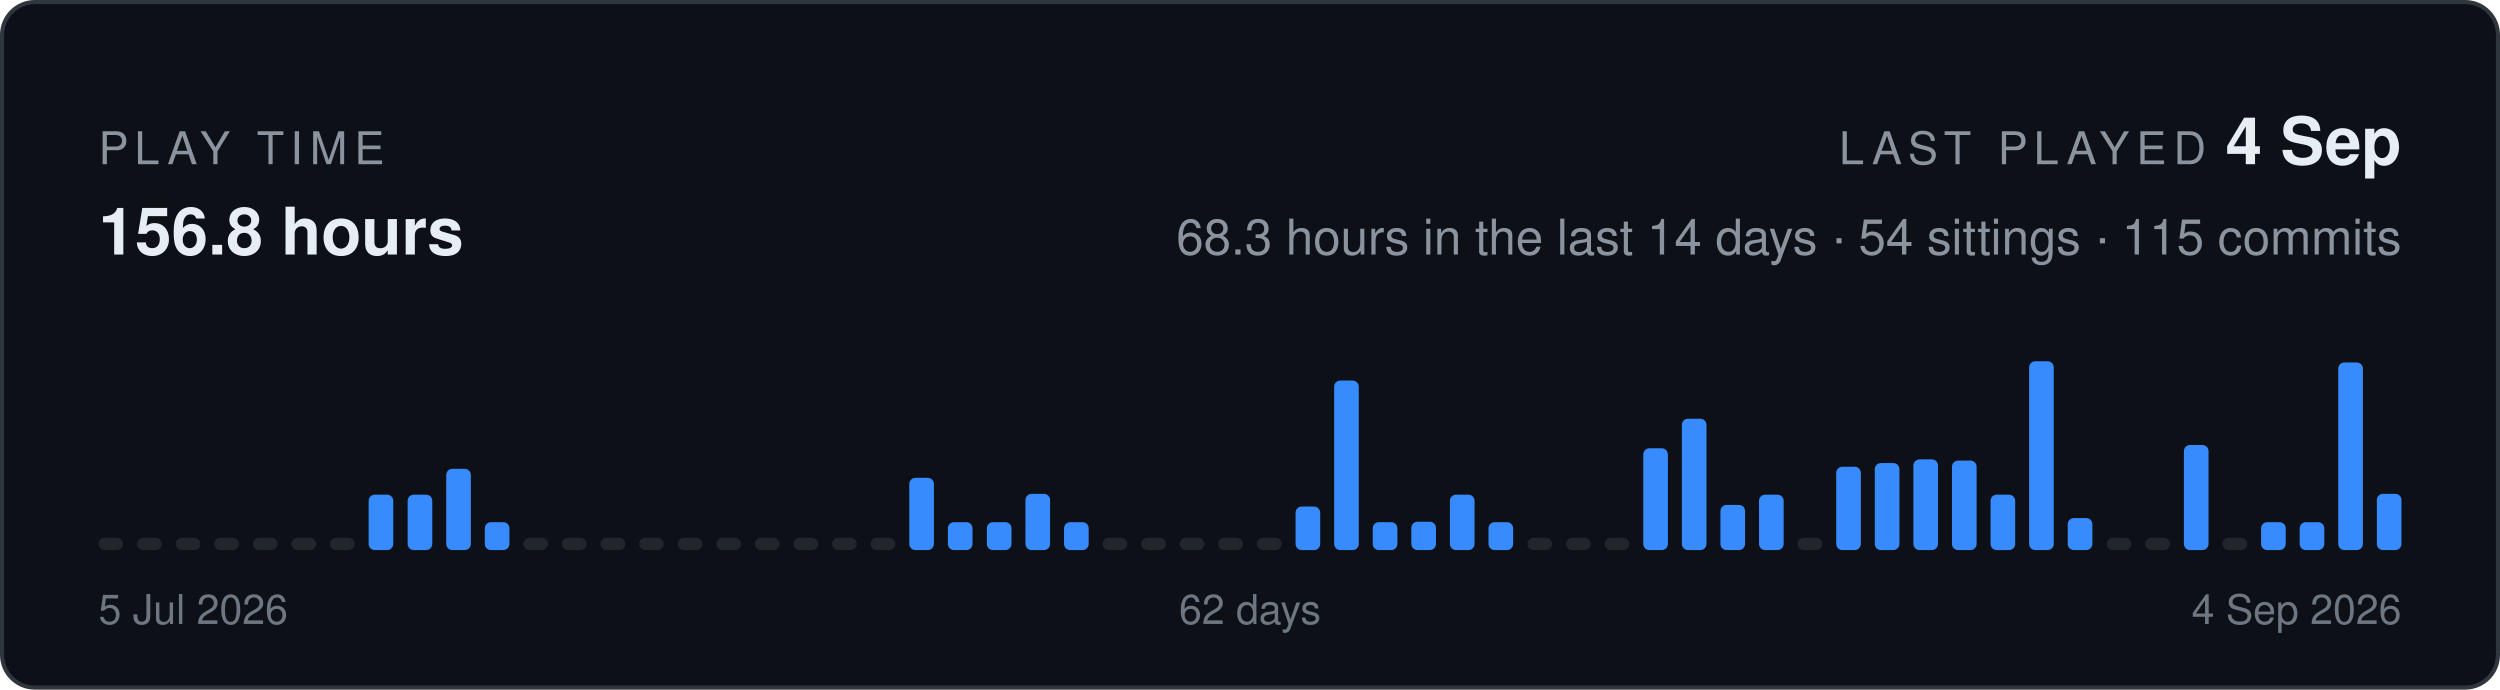
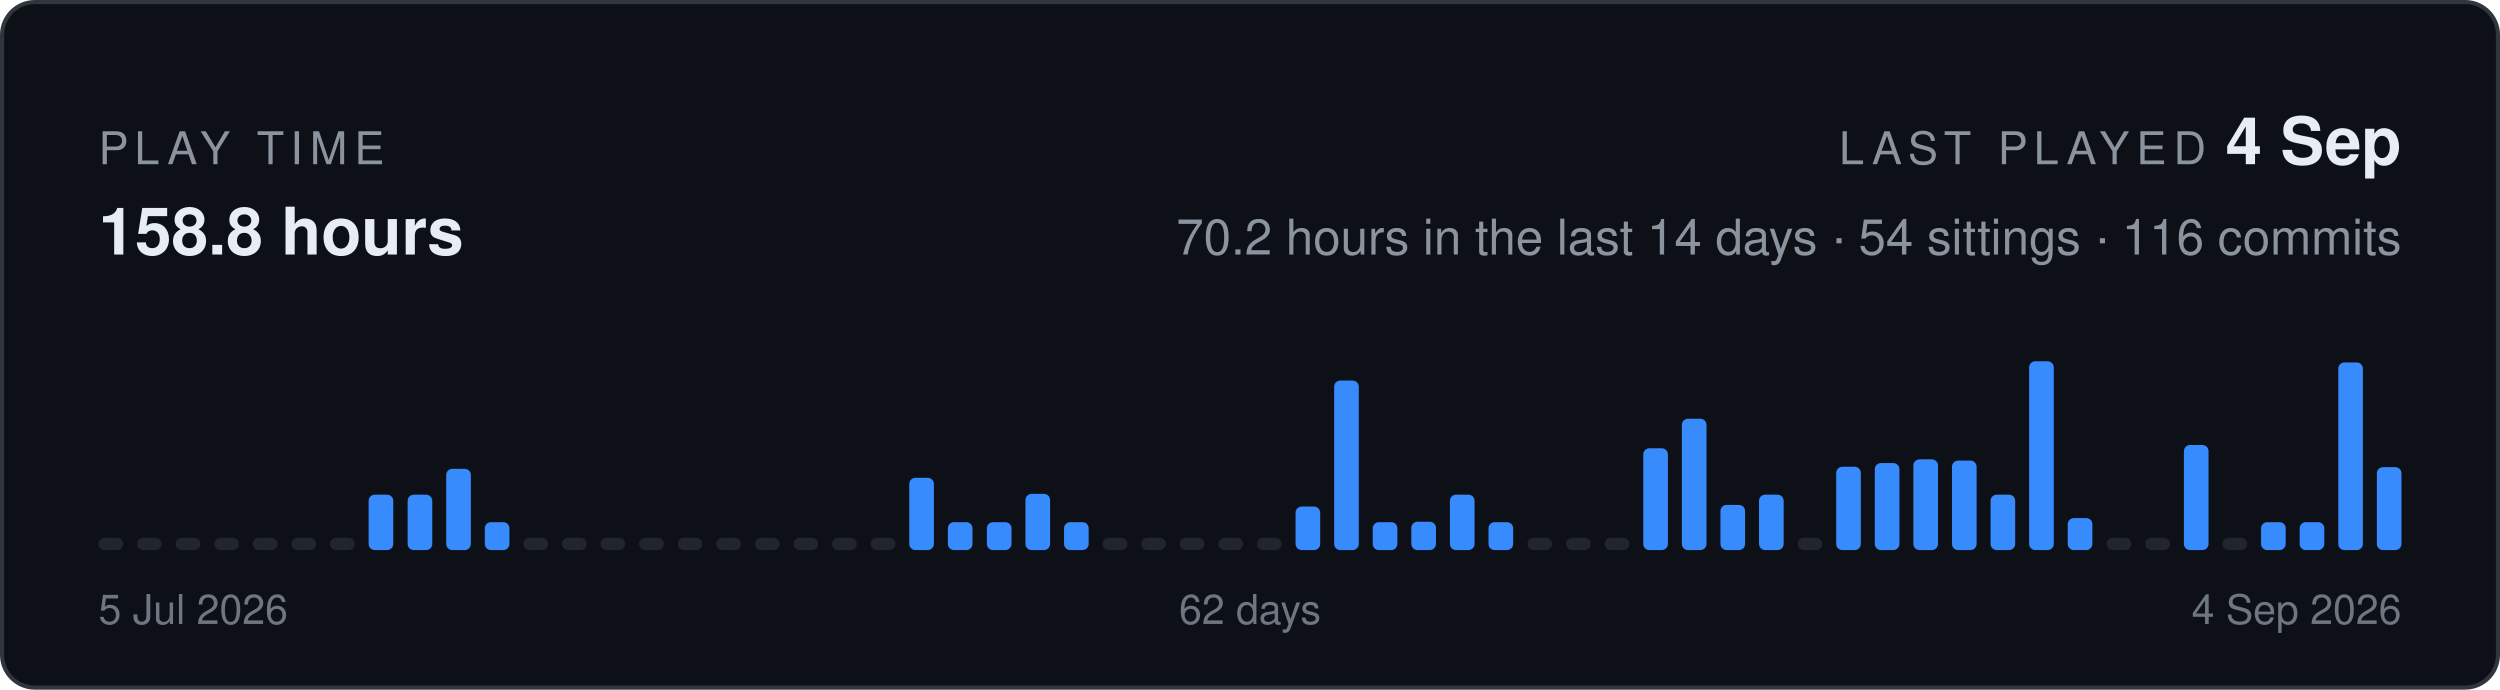
- <svg xmlns="http://www.w3.org/2000/svg" width="609" height="168" viewBox="0 0 609 168" role="img" aria-label="Play time: 156.8 hours over 115 commits, last played 4 Sep">
+ <svg xmlns="http://www.w3.org/2000/svg" width="609" height="168" viewBox="0 0 609 168" role="img" aria-label="Play time: 158.8 hours over 116 commits, last played 4 Sep">
  <style>
    .card { fill: #0d1117; stroke: #30363d }
    text { font-family: -apple-system, BlinkMacSystemFont, "Segoe UI", Helvetica, Arial, sans-serif }
    .label { font-size: 11px; letter-spacing: 1.7px; fill: #8b949e }
    .stat { font-size: 16px; font-weight: 600; letter-spacing: normal; fill: #e6edf3 }
    .note { font-size: 12px; fill: #8b949e }
    .axis { font-size: 10px; fill: #6e7681 }
    .bar { fill: #388bfd }
    .bar-quiet { fill: #21262d }
  </style>
  <rect class="card" x="0.5" y="0.5" width="608" height="167" rx="8" />
  <text class="label" x="24" y="40">PLAY TIME</text>
-   <text class="stat" x="24" y="62">156.8 hours</text>
+   <text class="stat" x="24" y="62">158.8 hours</text>
  <text class="label" x="585" y="40" text-anchor="end">LAST PLAYED <tspan class="stat">4 Sep</tspan>
  </text>
-   <text class="note" x="585" y="62" text-anchor="end">68.3 hours in the last 14 days   ·   54 sittings   ·   115 commits</text>
+   <text class="note" x="585" y="62" text-anchor="end">70.2 hours in the last 14 days   ·   54 sittings   ·   116 commits</text>
  <rect class="bar-quiet" x="24.0" y="131.0" width="6" height="3.0" rx="1.5" />
  <rect class="bar-quiet" x="33.4" y="131.0" width="6" height="3.0" rx="1.5" />
  <rect class="bar-quiet" x="42.8" y="131.0" width="6" height="3.0" rx="1.5" />
  <rect class="bar-quiet" x="52.2" y="131.0" width="6" height="3.0" rx="1.5" />
  <rect class="bar-quiet" x="61.6" y="131.0" width="6" height="3.0" rx="1.5" />
  <rect class="bar-quiet" x="71.0" y="131.0" width="6" height="3.0" rx="1.5" />
  <rect class="bar-quiet" x="80.4" y="131.0" width="6" height="3.0" rx="1.5" />
  <rect class="bar" x="89.8" y="120.5" width="6" height="13.5" rx="1.5" />
  <rect class="bar" x="99.3" y="120.5" width="6" height="13.5" rx="1.5" />
  <rect class="bar" x="108.7" y="114.2" width="6" height="19.8" rx="1.5" />
  <rect class="bar" x="118.1" y="127.2" width="6" height="6.8" rx="1.5" />
  <rect class="bar-quiet" x="127.5" y="131.0" width="6" height="3.0" rx="1.5" />
  <rect class="bar-quiet" x="136.9" y="131.0" width="6" height="3.0" rx="1.5" />
  <rect class="bar-quiet" x="146.3" y="131.0" width="6" height="3.0" rx="1.5" />
  <rect class="bar-quiet" x="155.7" y="131.0" width="6" height="3.0" rx="1.5" />
  <rect class="bar-quiet" x="165.1" y="131.0" width="6" height="3.0" rx="1.5" />
  <rect class="bar-quiet" x="174.5" y="131.0" width="6" height="3.0" rx="1.5" />
  <rect class="bar-quiet" x="183.9" y="131.0" width="6" height="3.0" rx="1.5" />
  <rect class="bar-quiet" x="193.3" y="131.0" width="6" height="3.0" rx="1.5" />
  <rect class="bar-quiet" x="202.7" y="131.0" width="6" height="3.0" rx="1.5" />
  <rect class="bar-quiet" x="212.1" y="131.0" width="6" height="3.0" rx="1.5" />
  <rect class="bar" x="221.5" y="116.4" width="6" height="17.6" rx="1.5" />
  <rect class="bar" x="230.9" y="127.2" width="6" height="6.8" rx="1.5" />
  <rect class="bar" x="240.4" y="127.2" width="6" height="6.8" rx="1.5" />
  <rect class="bar" x="249.8" y="120.3" width="6" height="13.7" rx="1.5" />
  <rect class="bar" x="259.2" y="127.2" width="6" height="6.8" rx="1.5" />
  <rect class="bar-quiet" x="268.6" y="131.0" width="6" height="3.0" rx="1.5" />
  <rect class="bar-quiet" x="278.0" y="131.0" width="6" height="3.0" rx="1.5" />
  <rect class="bar-quiet" x="287.4" y="131.0" width="6" height="3.0" rx="1.5" />
  <rect class="bar-quiet" x="296.8" y="131.0" width="6" height="3.0" rx="1.5" />
  <rect class="bar-quiet" x="306.2" y="131.0" width="6" height="3.0" rx="1.5" />
  <rect class="bar" x="315.6" y="123.4" width="6" height="10.6" rx="1.5" />
  <rect class="bar" x="325.0" y="92.7" width="6" height="41.3" rx="1.5" />
  <rect class="bar" x="334.4" y="127.2" width="6" height="6.8" rx="1.5" />
  <rect class="bar" x="343.8" y="127.1" width="6" height="6.9" rx="1.5" />
  <rect class="bar" x="353.2" y="120.5" width="6" height="13.5" rx="1.5" />
  <rect class="bar" x="362.6" y="127.2" width="6" height="6.8" rx="1.5" />
  <rect class="bar-quiet" x="372.1" y="131.0" width="6" height="3.0" rx="1.5" />
  <rect class="bar-quiet" x="381.5" y="131.0" width="6" height="3.0" rx="1.5" />
  <rect class="bar-quiet" x="390.9" y="131.0" width="6" height="3.0" rx="1.5" />
  <rect class="bar" x="400.3" y="109.2" width="6" height="24.8" rx="1.5" />
  <rect class="bar" x="409.7" y="102.0" width="6" height="32.0" rx="1.5" />
  <rect class="bar" x="419.1" y="123.0" width="6" height="11.0" rx="1.5" />
  <rect class="bar" x="428.5" y="120.5" width="6" height="13.5" rx="1.5" />
  <rect class="bar-quiet" x="437.9" y="131.0" width="6" height="3.0" rx="1.5" />
  <rect class="bar" x="447.3" y="113.7" width="6" height="20.3" rx="1.5" />
  <rect class="bar" x="456.7" y="112.8" width="6" height="21.2" rx="1.5" />
  <rect class="bar" x="466.1" y="111.9" width="6" height="22.1" rx="1.5" />
  <rect class="bar" x="475.5" y="112.2" width="6" height="21.8" rx="1.5" />
  <rect class="bar" x="484.9" y="120.5" width="6" height="13.5" rx="1.5" />
  <rect class="bar" x="494.3" y="88.0" width="6" height="46.0" rx="1.5" />
  <rect class="bar" x="503.7" y="126.2" width="6" height="7.8" rx="1.5" />
  <rect class="bar-quiet" x="513.2" y="131.0" width="6" height="3.0" rx="1.5" />
  <rect class="bar-quiet" x="522.6" y="131.0" width="6" height="3.0" rx="1.5" />
  <rect class="bar" x="532.0" y="108.4" width="6" height="25.6" rx="1.5" />
  <rect class="bar-quiet" x="541.4" y="131.0" width="6" height="3.0" rx="1.5" />
  <rect class="bar" x="550.8" y="127.2" width="6" height="6.8" rx="1.5" />
  <rect class="bar" x="560.2" y="127.2" width="6" height="6.8" rx="1.5" />
  <rect class="bar" x="569.6" y="88.3" width="6" height="45.7" rx="1.5" />
-   <rect class="bar" x="579.0" y="120.3" width="6" height="13.7" rx="1.5" />
+   <rect class="bar" x="579.0" y="113.8" width="6" height="20.2" rx="1.5" />
  <text class="axis" x="24" y="152">5 Jul 2026</text>
  <text class="axis" x="304.5" y="152" text-anchor="middle">62 days</text>
  <text class="axis" x="585" y="152" text-anchor="end">4 Sep 2026</text>
</svg>
